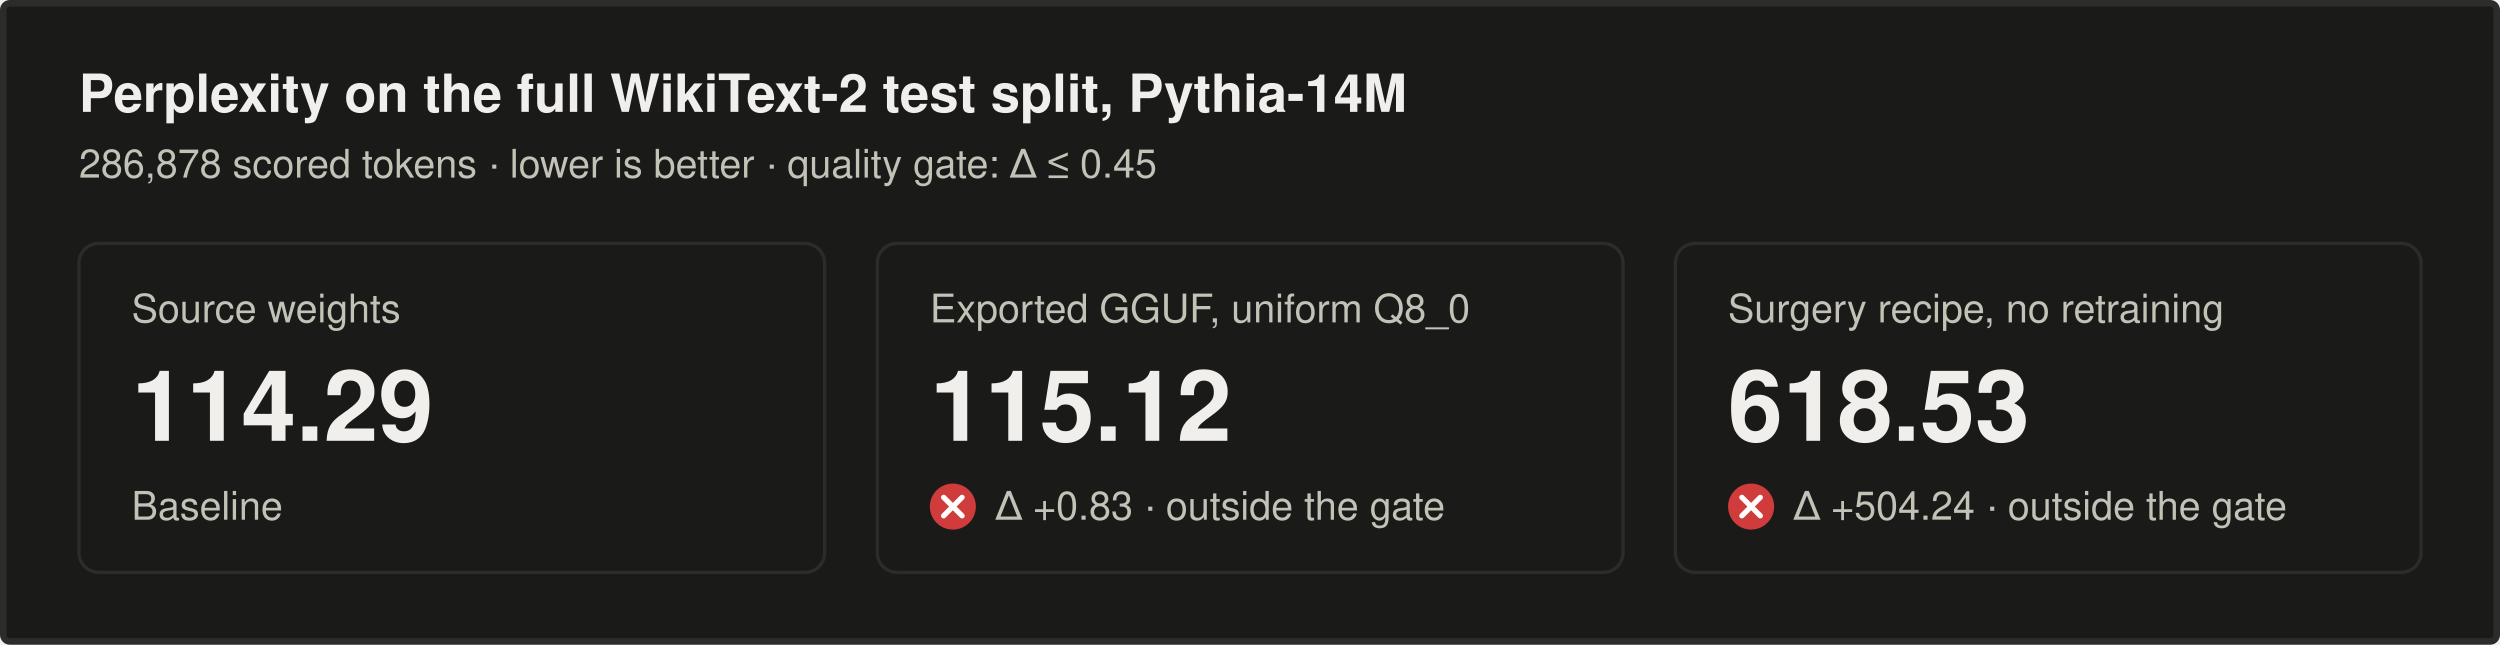
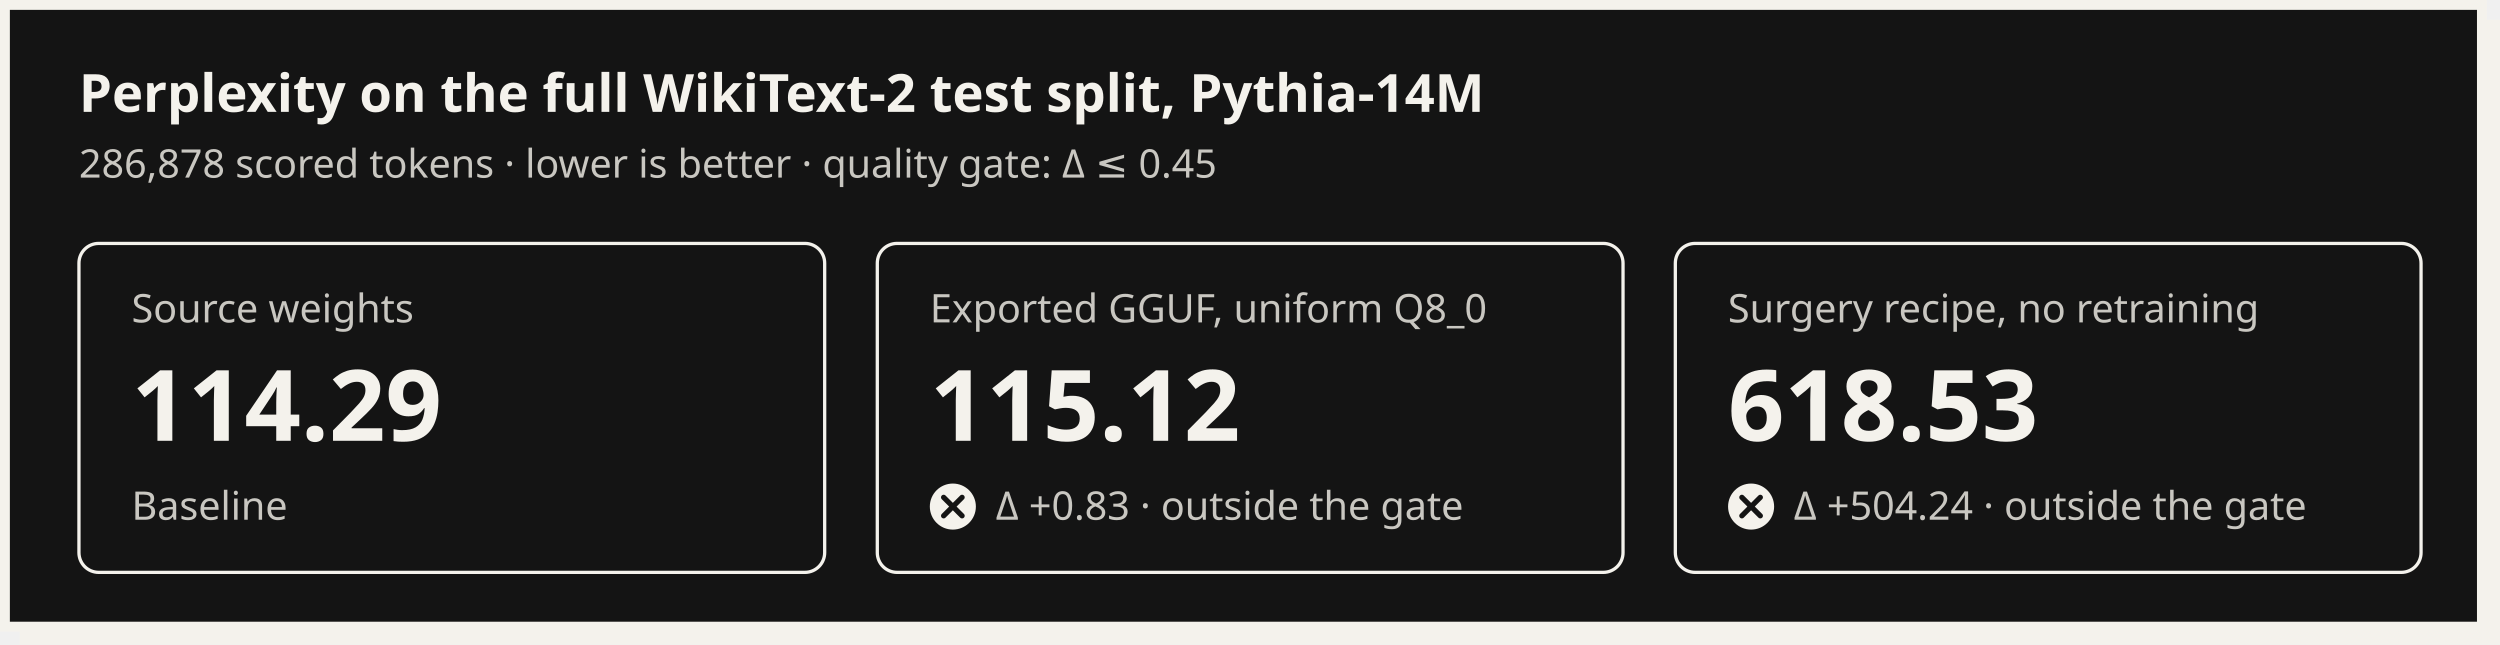
- <svg xmlns="http://www.w3.org/2000/svg" viewBox="0 0 760 196" width="760" height="196" role="img" font-family="system-ui, -apple-system, &quot;Segoe UI&quot;, Helvetica, Arial, sans-serif">
-   <rect x="1" y="1" width="758" height="194" rx="2" stroke-width="2" fill="#1a1a19" stroke="#2c2c2a" />
-   <text x="24.0" y="34.0" font-size="16" font-weight="600" fill="#f0efec" text-anchor="start">Perplexity on the full WikiText-2 test split, Pythia-14M</text>
-   <text x="24.0" y="54.0" font-size="12" font-weight="400" fill="#c3c2b7" text-anchor="start">286,878 scored tokens · lower is better · quality gate: Δ ≤ 0.45</text>
-   <rect x="24.0" y="74" width="226.7" height="100" rx="6" fill="none" stroke="#2c2c2a" />
-   <text x="40.0" y="98.0" font-size="12" font-weight="400" fill="#c3c2b7" text-anchor="start">Source weights</text>
-   <text x="40.0" y="134.0" font-size="30" font-weight="600" fill="#f0efec" text-anchor="start">114.29</text>
-   <text x="40.0" y="158.0" font-size="12" font-weight="400" fill="#c3c2b7" text-anchor="start">Baseline</text>
-   <rect x="266.7" y="74" width="226.7" height="100" rx="6" fill="none" stroke="#2c2c2a" />
-   <text x="282.7" y="98.0" font-size="12" font-weight="400" fill="#c3c2b7" text-anchor="start">Exported GGUF, uniform Q8_0</text>
-   <text x="282.7" y="134.0" font-size="30" font-weight="600" fill="#f0efec" text-anchor="start">115.12</text>
-   <circle cx="289.667" cy="154" r="7" fill="#d03b3b" />
-   <path d="M286.867,151.2 l5.6,5.6 M292.467,151.2 l-5.6,5.6" fill="none" stroke="#ffffff" stroke-width="1.6" stroke-linecap="round" stroke-linejoin="round" />
-   <text x="302.7" y="158.0" font-size="12" font-weight="400" fill="#c3c2b7" text-anchor="start">Δ +0.83 · outside the gate</text>
-   <rect x="509.3" y="74" width="226.7" height="100" rx="6" fill="none" stroke="#2c2c2a" />
-   <text x="525.3" y="98.0" font-size="12" font-weight="400" fill="#c3c2b7" text-anchor="start">Surgery recipe, no retraining</text>
-   <text x="525.3" y="134.0" font-size="30" font-weight="600" fill="#f0efec" text-anchor="start">618.53</text>
-   <circle cx="532.333" cy="154" r="7" fill="#d03b3b" />
-   <path d="M529.533,151.2 l5.6,5.6 M535.133,151.2 l-5.6,5.6" fill="none" stroke="#ffffff" stroke-width="1.6" stroke-linecap="round" stroke-linejoin="round" />
-   <text x="545.3" y="158.0" font-size="12" font-weight="400" fill="#c3c2b7" text-anchor="start">Δ +504.24 · outside the gate</text>
+ <svg xmlns="http://www.w3.org/2000/svg" viewBox="0 0 760 196" width="760" height="196" role="img" font-family="&quot;Chakra Petch&quot;, Bahnschrift, &quot;Arial Narrow&quot;, &quot;Segoe UI&quot;, sans-serif">
+   <rect x="6" y="6" width="754" height="190" fill="#f4f2ec" />
+   <rect x="1.5" y="1.5" width="753" height="189" stroke-width="3" fill="#141414" stroke="#f4f2ec" />
+   <text x="24.0" y="34.0" font-size="16" font-weight="700" fill="#f4f2ec" text-anchor="start">Perplexity on the full WikiText-2 test split, Pythia-14M</text>
+   <text x="24.0" y="54.0" font-size="12" font-weight="400" fill="#c9c7c1" text-anchor="start">286,878 scored tokens · lower is better · quality gate: Δ ≤ 0.45</text>
+   <rect x="24.0" y="74" width="226.7" height="100" rx="6" fill="none" stroke="#f4f2ec" />
+   <text x="40.0" y="98.0" font-size="12" font-weight="400" fill="#c9c7c1" text-anchor="start">Source weights</text>
+   <text x="40.0" y="134.0" font-size="30" font-weight="600" fill="#f4f2ec" text-anchor="start">114.29</text>
+   <text x="40.0" y="158.0" font-size="12" font-weight="400" fill="#c9c7c1" text-anchor="start">Baseline</text>
+   <rect x="266.7" y="74" width="226.7" height="100" rx="6" fill="none" stroke="#f4f2ec" />
+   <text x="282.7" y="98.0" font-size="12" font-weight="400" fill="#c9c7c1" text-anchor="start">Exported GGUF, uniform Q8_0</text>
+   <text x="282.7" y="134.0" font-size="30" font-weight="600" fill="#f4f2ec" text-anchor="start">115.12</text>
+   <circle cx="289.667" cy="154" r="7" fill="#f4f2ec" />
+   <path d="M286.867,151.2 l5.6,5.6 M292.467,151.2 l-5.6,5.6" fill="none" stroke="#141414" stroke-width="1.6" stroke-linecap="round" stroke-linejoin="round" />
+   <text x="302.7" y="158.0" font-size="12" font-weight="400" fill="#c9c7c1" text-anchor="start">Δ +0.83 · outside the gate</text>
+   <rect x="509.3" y="74" width="226.7" height="100" rx="6" fill="none" stroke="#f4f2ec" />
+   <text x="525.3" y="98.0" font-size="12" font-weight="400" fill="#c9c7c1" text-anchor="start">Surgery recipe, no retraining</text>
+   <text x="525.3" y="134.0" font-size="30" font-weight="600" fill="#f4f2ec" text-anchor="start">618.53</text>
+   <circle cx="532.333" cy="154" r="7" fill="#f4f2ec" />
+   <path d="M529.533,151.2 l5.6,5.6 M535.133,151.2 l-5.6,5.6" fill="none" stroke="#141414" stroke-width="1.6" stroke-linecap="round" stroke-linejoin="round" />
+   <text x="545.3" y="158.0" font-size="12" font-weight="400" fill="#c9c7c1" text-anchor="start">Δ +504.24 · outside the gate</text>
</svg>
